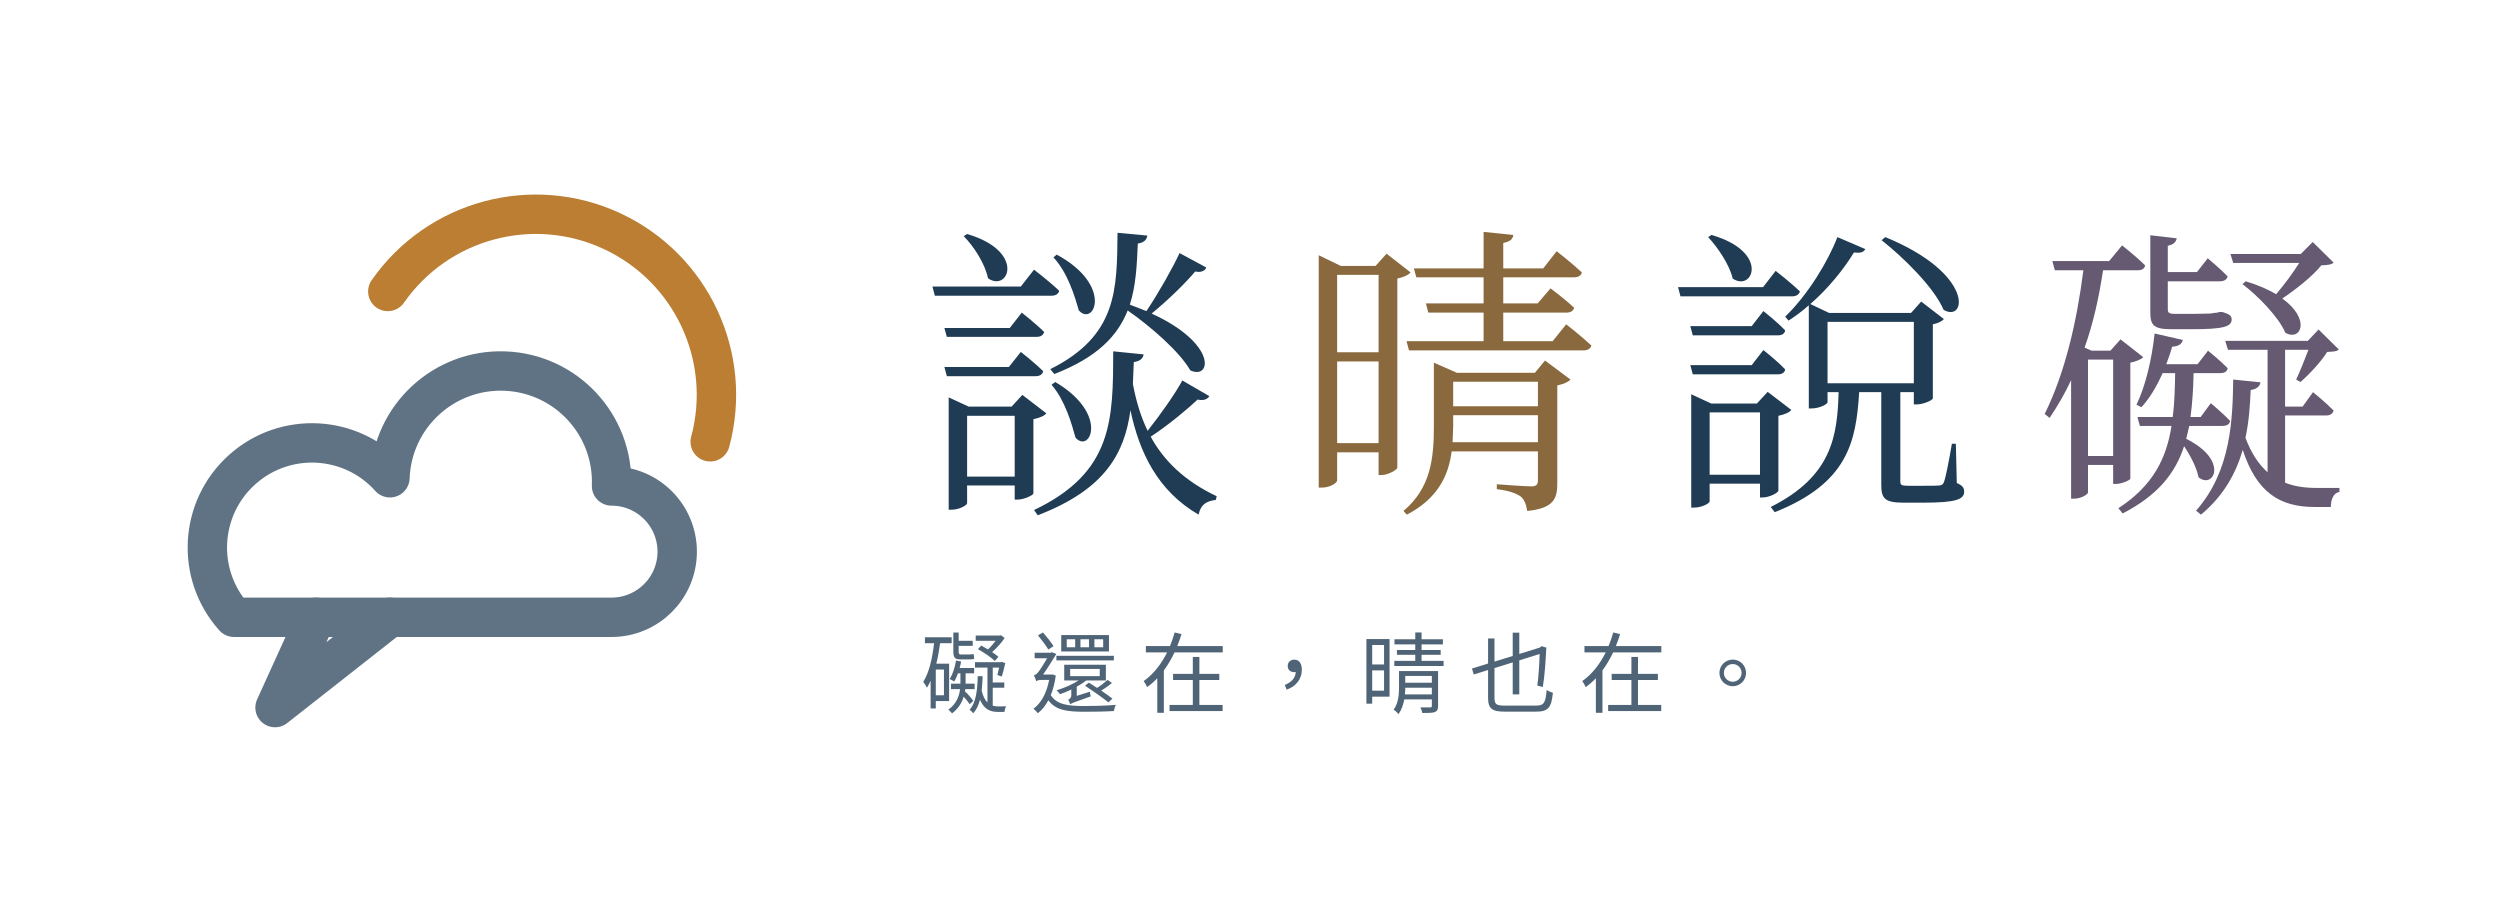
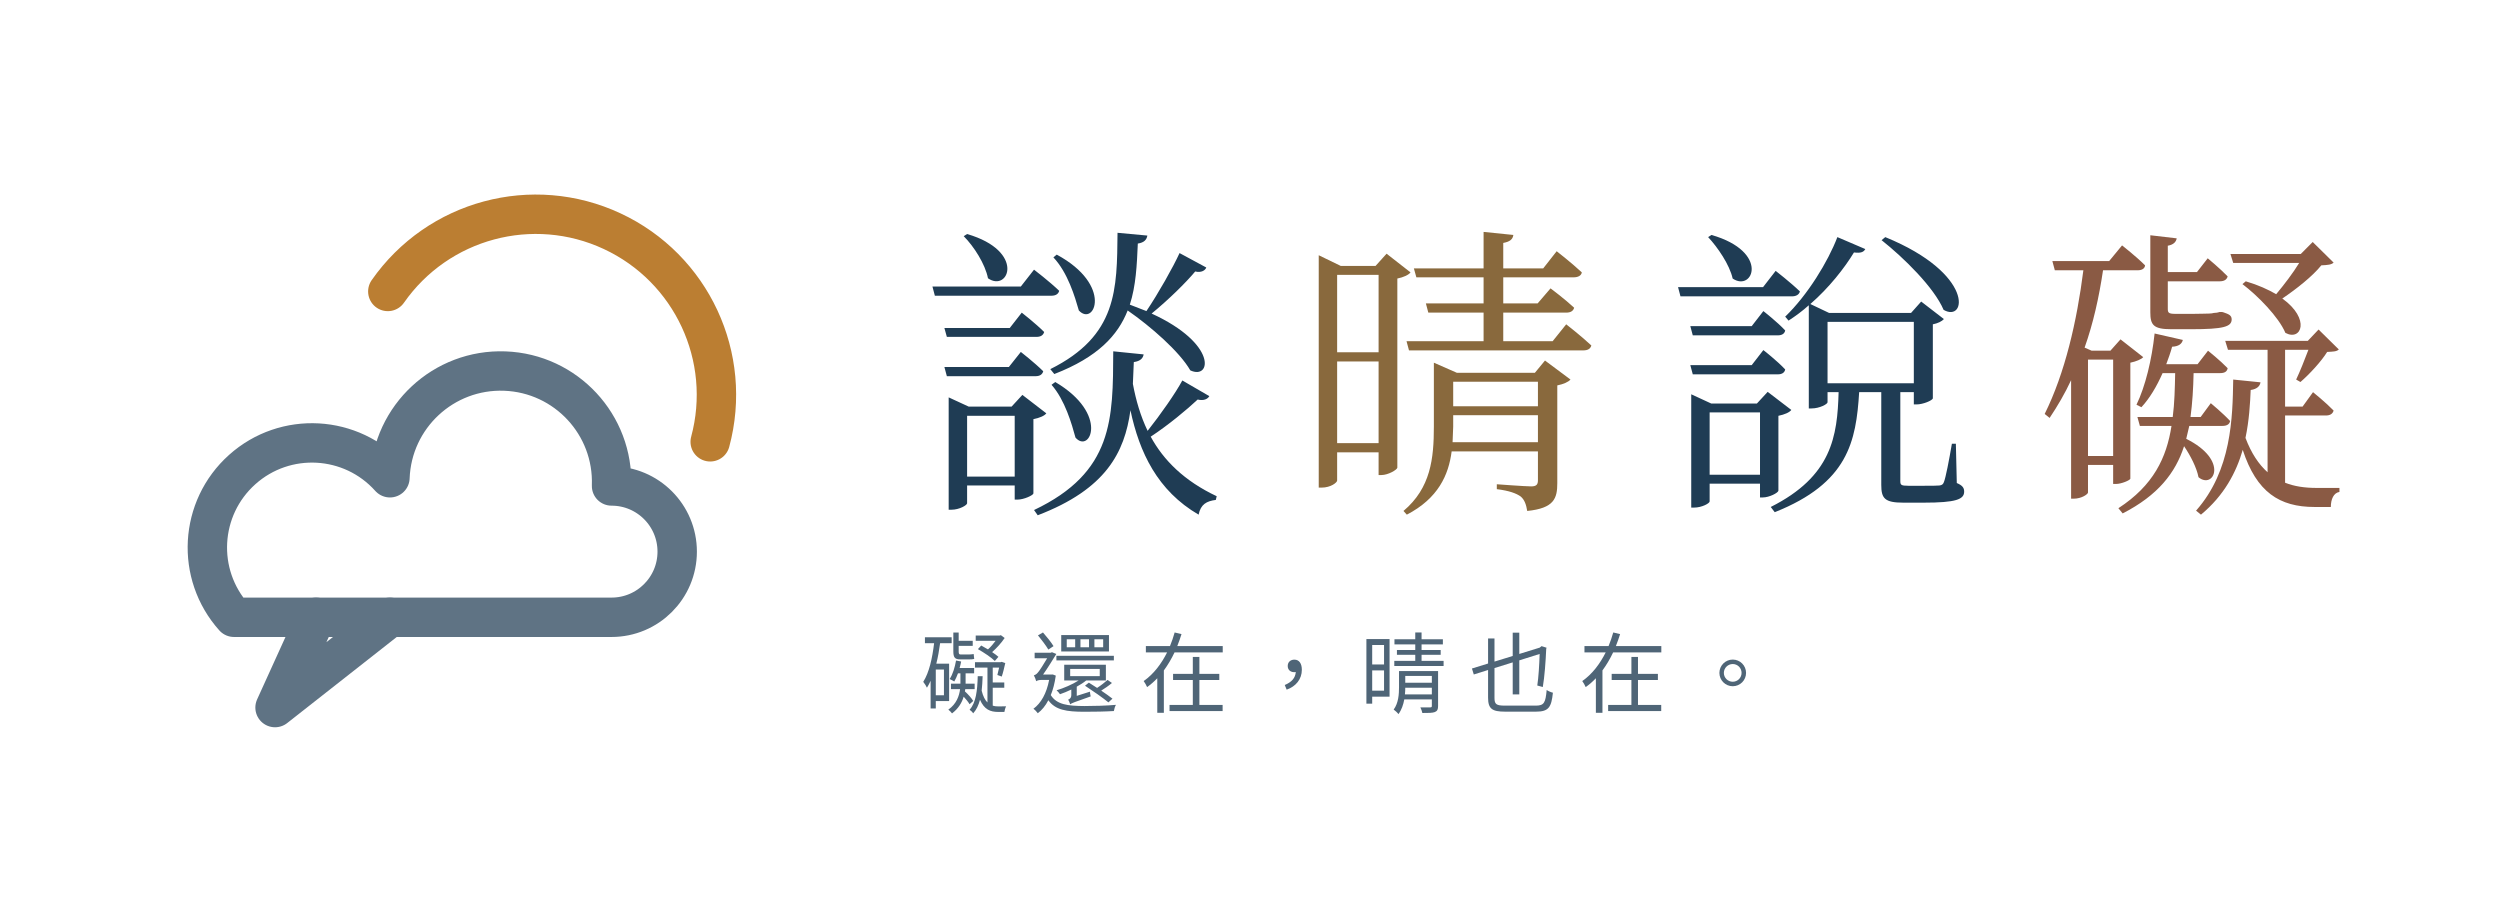
<svg xmlns="http://www.w3.org/2000/svg" width="1140" height="420" viewBox="0 0 1140 420">
  <g data-layer="sym">
    <g transform="translate(210 210) scale(0.7485022) translate(-18.0 -24.5)">
      <g data-layer="a">
        <path d="M -120 120 H 110 A 40 40 0 0 0 110 40 A 67.5 67.5 0 0 0 -25 35 A 55 55 0 0 0 -120 120 Z" fill="none" stroke="#5F7384" stroke-width="24" stroke-linecap="round" stroke-linejoin="round" />
        <path d="M -70 120 L -95 175 L -25 120" fill="none" stroke="#5F7384" stroke-width="24" stroke-linecap="round" stroke-linejoin="round" />
      </g>
      <g data-layer="q">
        <path d="M -26.3 -78.5 A 110 110 0 0 1 170.1 13.1" fill="none" stroke="#BB7E32" stroke-width="24" stroke-linecap="round" stroke-linejoin="round" />
      </g>
    </g>
  </g>
  <g data-layer="txt">
    <text x="420.0" y="223.2" font-family="Noto Serif CJK TC" font-size="140" fill="#1F3C54">談</text>
    <text x="590.0" y="223.2" font-family="Noto Serif CJK TC" font-size="140" fill="#89693D">晴</text>
    <text x="760.0" y="223.2" font-family="Noto Serif CJK TC" font-size="140" fill="#1F3C54">說</text>
-     <text x="930.0" y="223.2" font-family="Noto Serif CJK TC" font-size="140" fill="#655A72">礙</text>
+     <text x="930.0" y="223.2" font-family="Noto Serif CJK TC" font-size="140" fill="#8A5A44">礙</text>
  </g>
  <g data-layer="sub">
    <text x="420.0" y="322" font-family="Noto Sans CJK TC" font-size="40" fill="#4F6577">礙</text>
    <text x="470.0" y="322" font-family="Noto Sans CJK TC" font-size="40" fill="#4F6577">還</text>
    <text x="520.0" y="322" font-family="Noto Sans CJK TC" font-size="40" fill="#4F6577">在</text>
    <text x="570.0" y="322" font-family="Noto Sans CJK TC" font-size="40" fill="#4F6577">，</text>
    <text x="620.0" y="322" font-family="Noto Sans CJK TC" font-size="40" fill="#4F6577">晴</text>
    <text x="670.0" y="322" font-family="Noto Sans CJK TC" font-size="40" fill="#4F6577">也</text>
    <text x="720.0" y="322" font-family="Noto Sans CJK TC" font-size="40" fill="#4F6577">在</text>
    <text x="770.0" y="322" font-family="Noto Sans CJK TC" font-size="40" fill="#4F6577">。</text>
  </g>
</svg>
